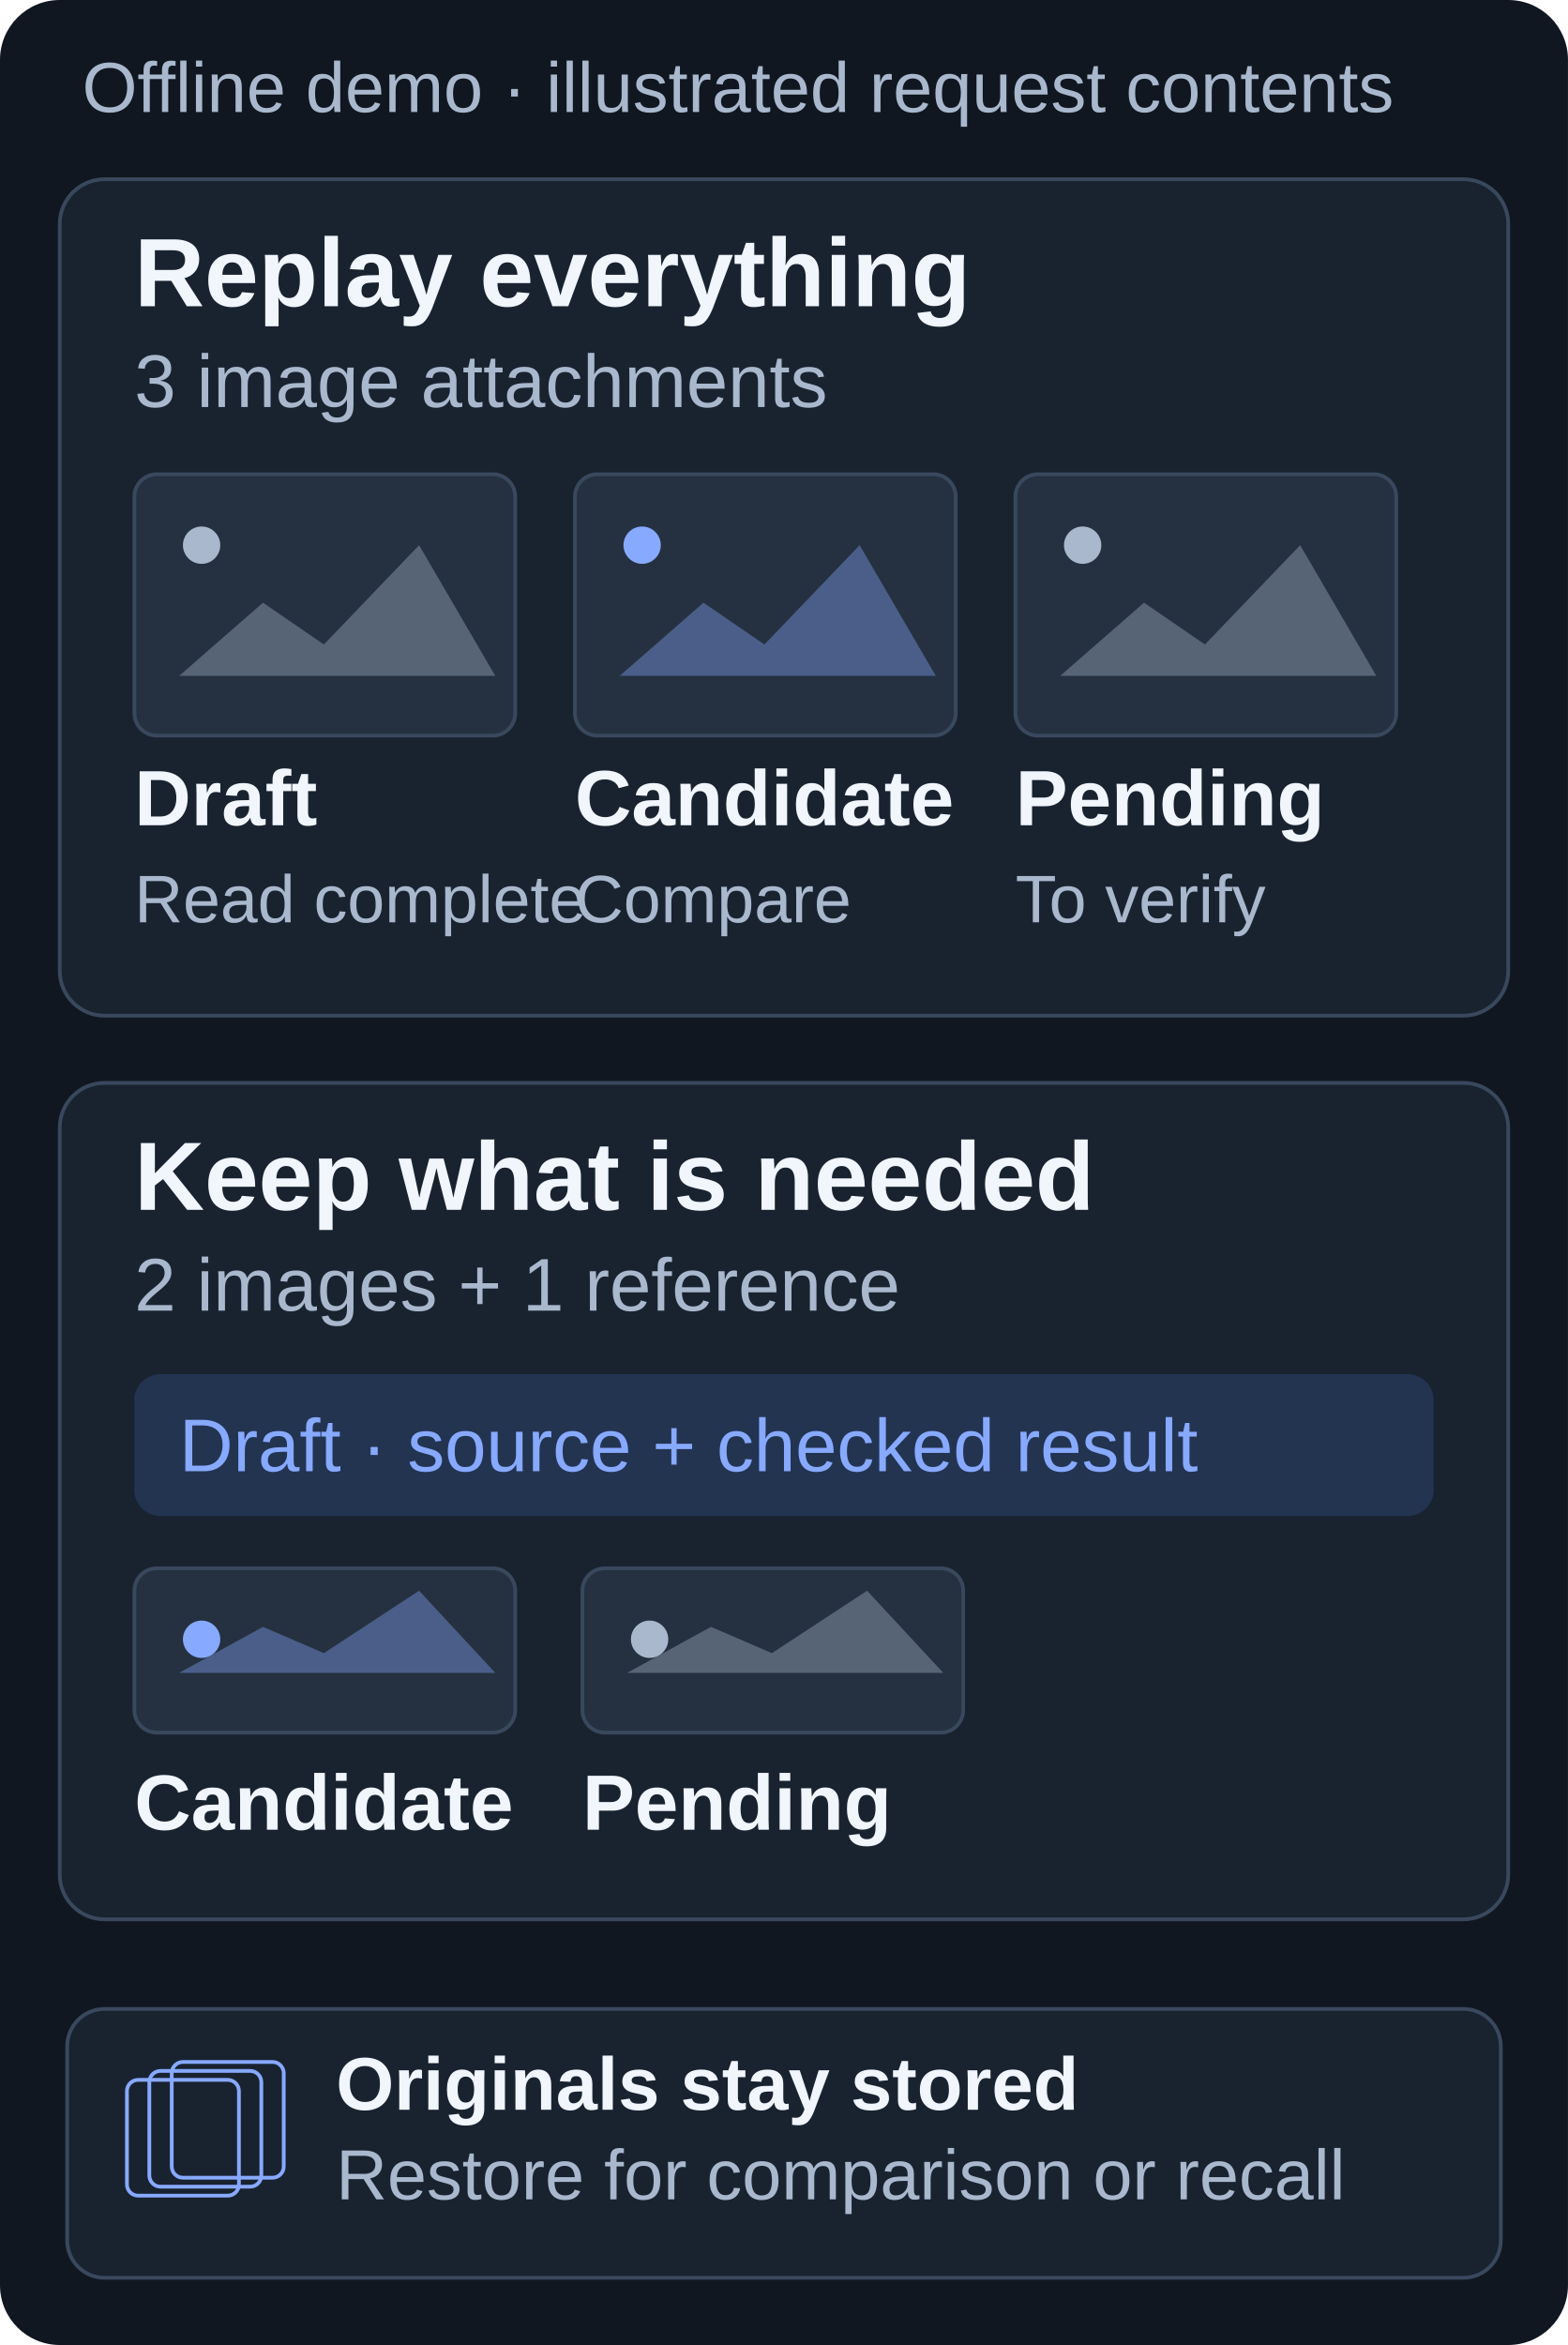
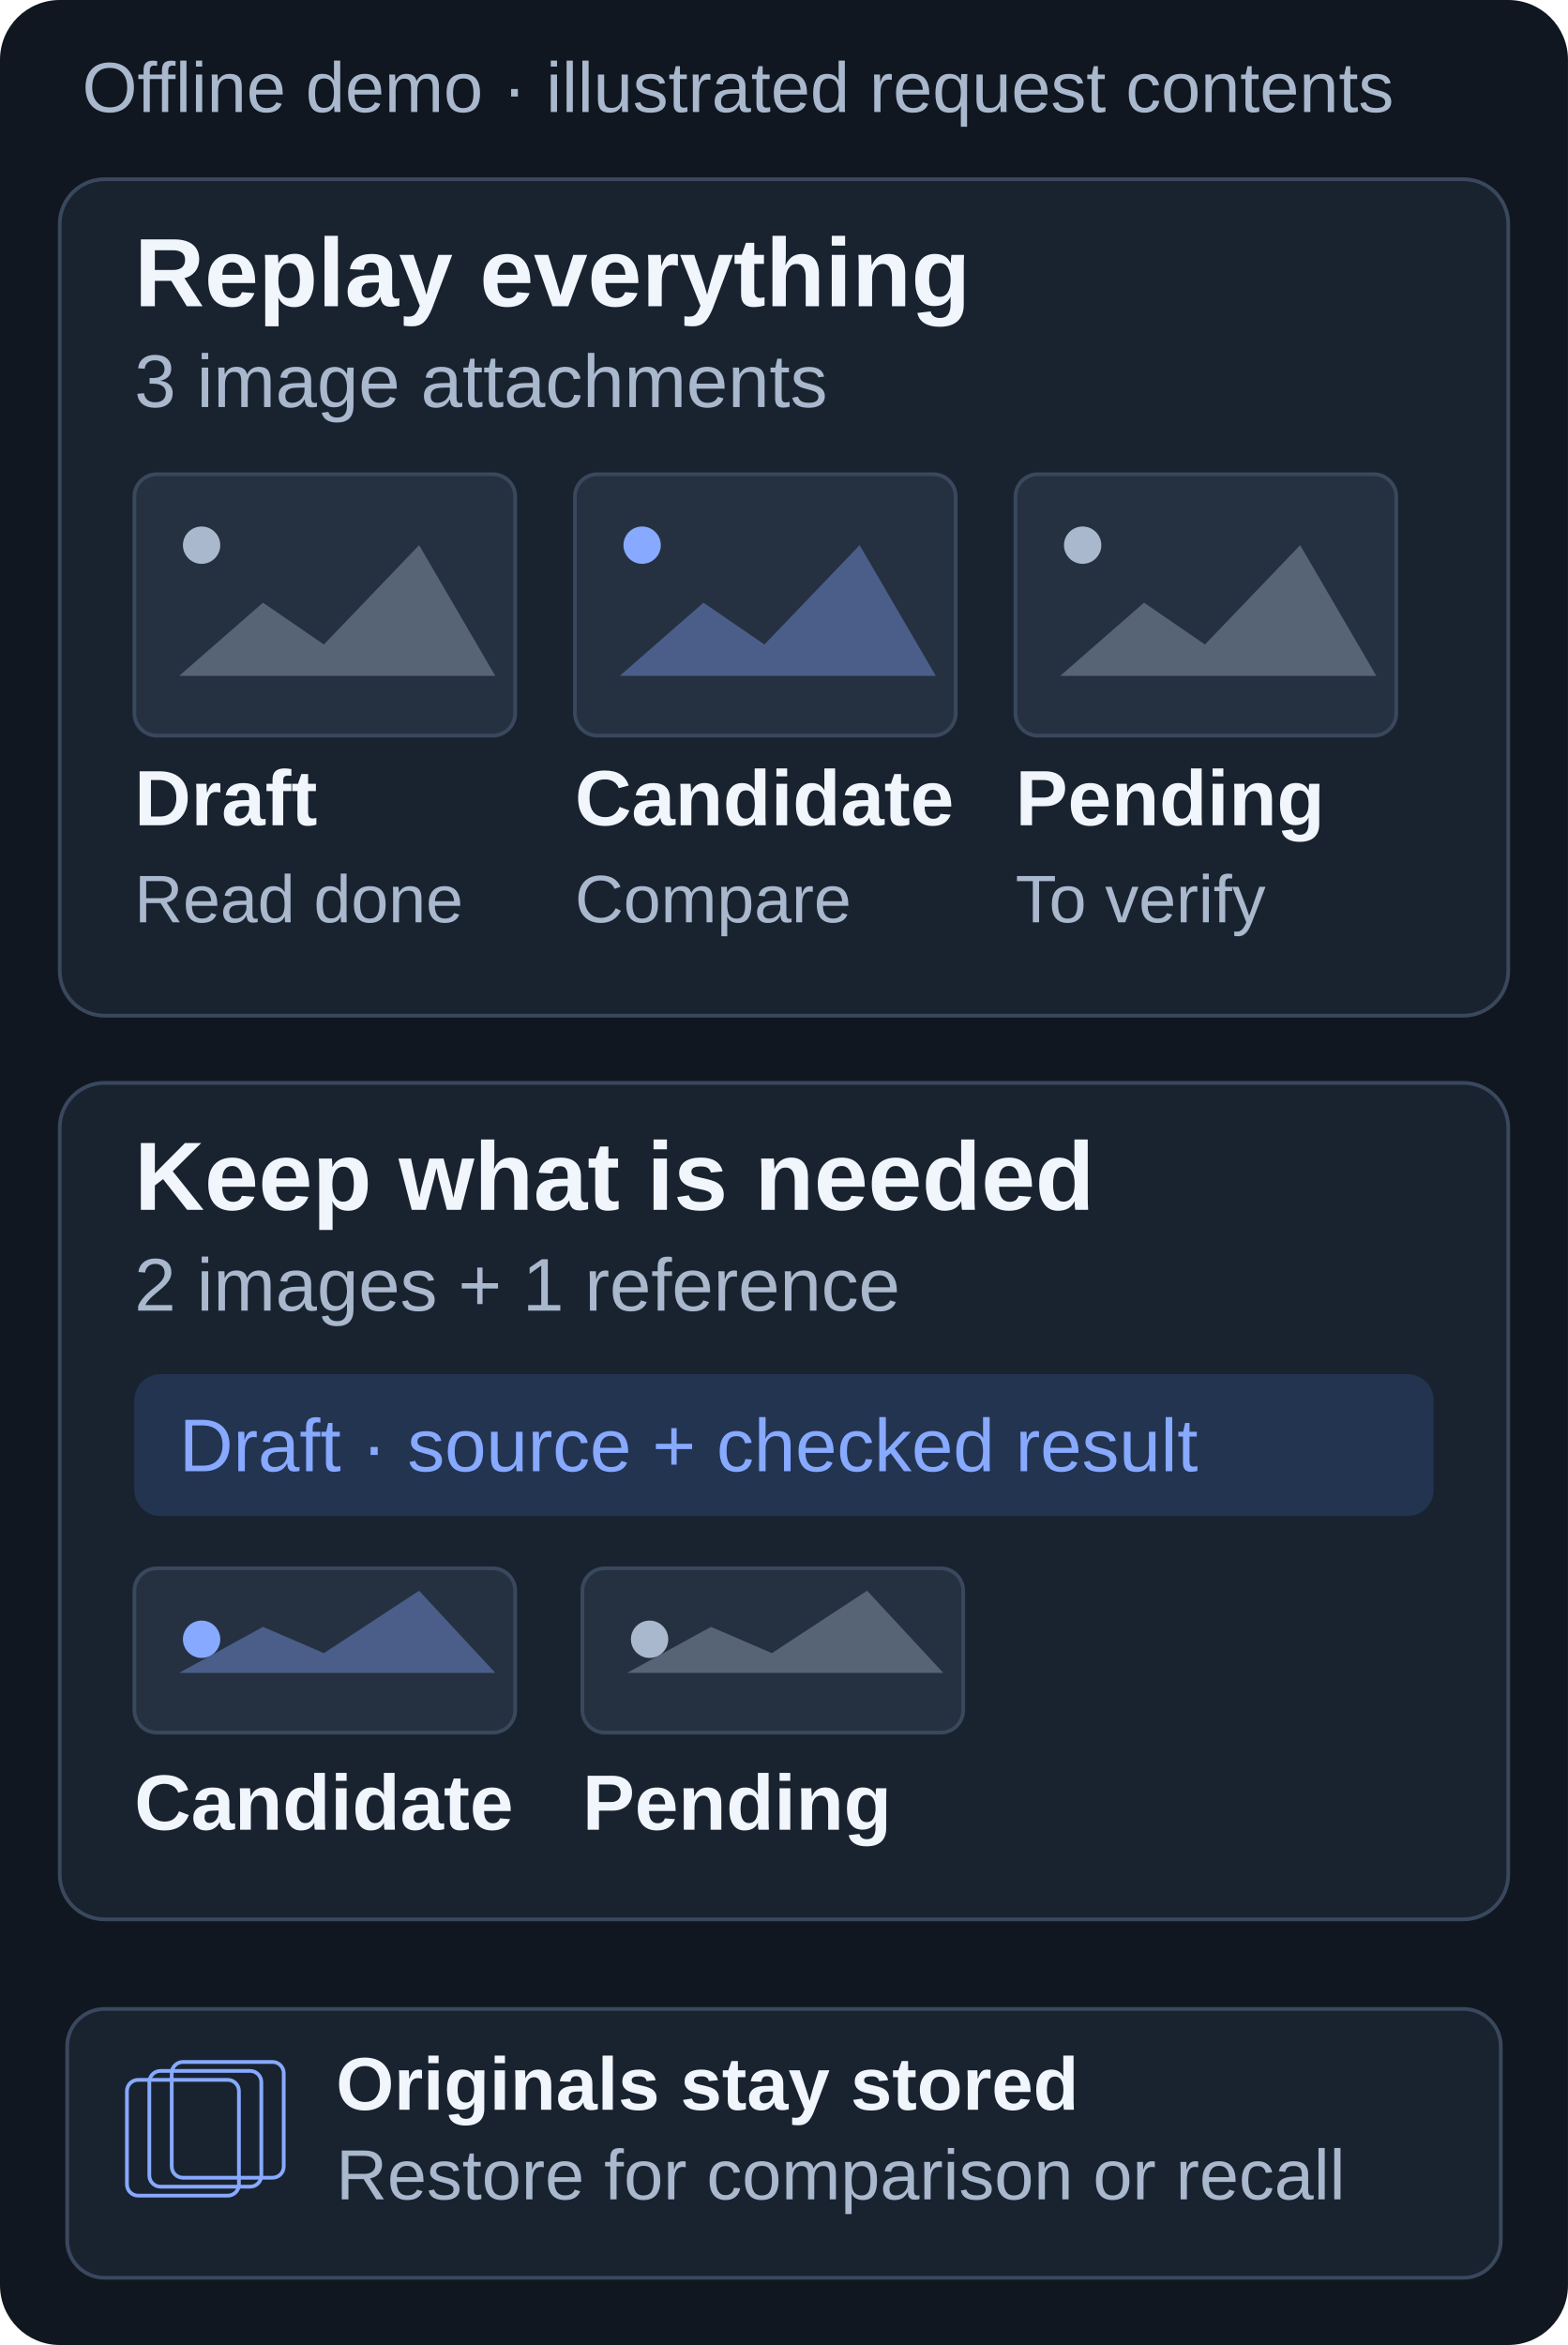
<svg xmlns="http://www.w3.org/2000/svg" width="420" height="628" viewBox="0 0 420 628" role="img" aria-labelledby="title desc">
  <style>text{font-family:Arial,Helvetica,sans-serif;fill:#f1f5fc}.muted{fill:#a9b8cd}.label{font-weight:700}.blue{fill:#87a9ff}</style>
  <rect x="0" y="0" width="420" height="628" rx="16" fill="#101720" stroke="none" />
  <text x="22" y="30" font-size="19" class="muted" text-anchor="start">Offline demo · illustrated request contents</text>
  <rect x="16" y="48" width="388" height="224" rx="12" fill="#192330" stroke="#39485d" />
  <text x="36" y="82" font-size="26" class="label" text-anchor="start">Replay everything</text>
  <text x="36" y="109" font-size="20" class="muted" text-anchor="start">3 image attachments</text>
  <rect x="36" y="127" width="102" height="70" rx="6" fill="#253140" stroke="#39485d" />
  <circle cx="54" cy="146" r="5" fill="#a9b8cd" />
  <path d="M48 181 l22.44 -19.6 16.32 11.2 25.5 -26.6 20.4 35.0Z" fill="#a9b8cd" opacity=".38" />
  <text x="36" y="221" font-size="21" class="label" text-anchor="start">Draft</text>
-   <text x="36" y="247" font-size="18" class="muted" text-anchor="start">Read complete</text>
+   <text x="36" y="247" font-size="18" class="muted" text-anchor="start">Read done</text>
  <rect x="154" y="127" width="102" height="70" rx="6" fill="#253140" stroke="#39485d" />
  <circle cx="172" cy="146" r="5" fill="#87a9ff" />
  <path d="M166 181 l22.44 -19.6 16.32 11.2 25.5 -26.6 20.4 35.0Z" fill="#87a9ff" opacity=".38" />
  <text x="154" y="221" font-size="21" class="label" text-anchor="start">Candidate</text>
  <text x="154" y="247" font-size="18" class="muted" text-anchor="start">Compare</text>
  <rect x="272" y="127" width="102" height="70" rx="6" fill="#253140" stroke="#39485d" />
  <circle cx="290" cy="146" r="5" fill="#a9b8cd" />
  <path d="M284 181 l22.44 -19.6 16.32 11.2 25.5 -26.6 20.4 35.0Z" fill="#a9b8cd" opacity=".38" />
  <text x="272" y="221" font-size="21" class="label" text-anchor="start">Pending</text>
  <text x="272" y="247" font-size="18" class="muted" text-anchor="start">To verify</text>
  <rect x="16" y="290" width="388" height="224" rx="12" fill="#192330" stroke="#39485d" />
  <text x="36" y="324" font-size="26" class="label" text-anchor="start">Keep what is needed</text>
  <text x="36" y="351" font-size="20" class="muted" text-anchor="start">2 images + 1 reference</text>
  <rect x="36" y="368" width="348" height="38" rx="7" fill="#233451" stroke="none" />
  <text x="48" y="394" font-size="20" class="blue" text-anchor="start">Draft · source + checked result</text>
  <rect x="36" y="420" width="102" height="44" rx="6" fill="#253140" stroke="#39485d" />
  <circle cx="54" cy="439" r="5" fill="#87a9ff" />
  <path d="M48 448 l22.44 -12.32 16.32 7.04 25.5 -16.72 20.4 22.0Z" fill="#87a9ff" opacity=".38" />
  <text x="36" y="490" font-size="21" class="label" text-anchor="start">Candidate</text>
  <rect x="156" y="420" width="102" height="44" rx="6" fill="#253140" stroke="#39485d" />
  <circle cx="174" cy="439" r="5" fill="#a9b8cd" />
  <path d="M168 448 l22.44 -12.32 16.32 7.04 25.5 -16.72 20.4 22.0Z" fill="#a9b8cd" opacity=".38" />
  <text x="156" y="490" font-size="21" class="label" text-anchor="start">Pending</text>
  <rect x="18" y="538" width="384" height="72" rx="10" fill="#192330" stroke="#39485d" />
  <rect x="34" y="557.0" width="30" height="31" rx="3" fill="none" stroke="#87a9ff" />
  <rect x="40" y="554.6" width="30" height="31" rx="3" fill="none" stroke="#87a9ff" />
  <rect x="46" y="552.2" width="30" height="31" rx="3" fill="none" stroke="#87a9ff" />
  <text x="90" y="565" font-size="20" class="label" text-anchor="start">Originals stay stored</text>
  <text x="90" y="589" font-size="19" class="muted" text-anchor="start">Restore for comparison or recall</text>
</svg>
